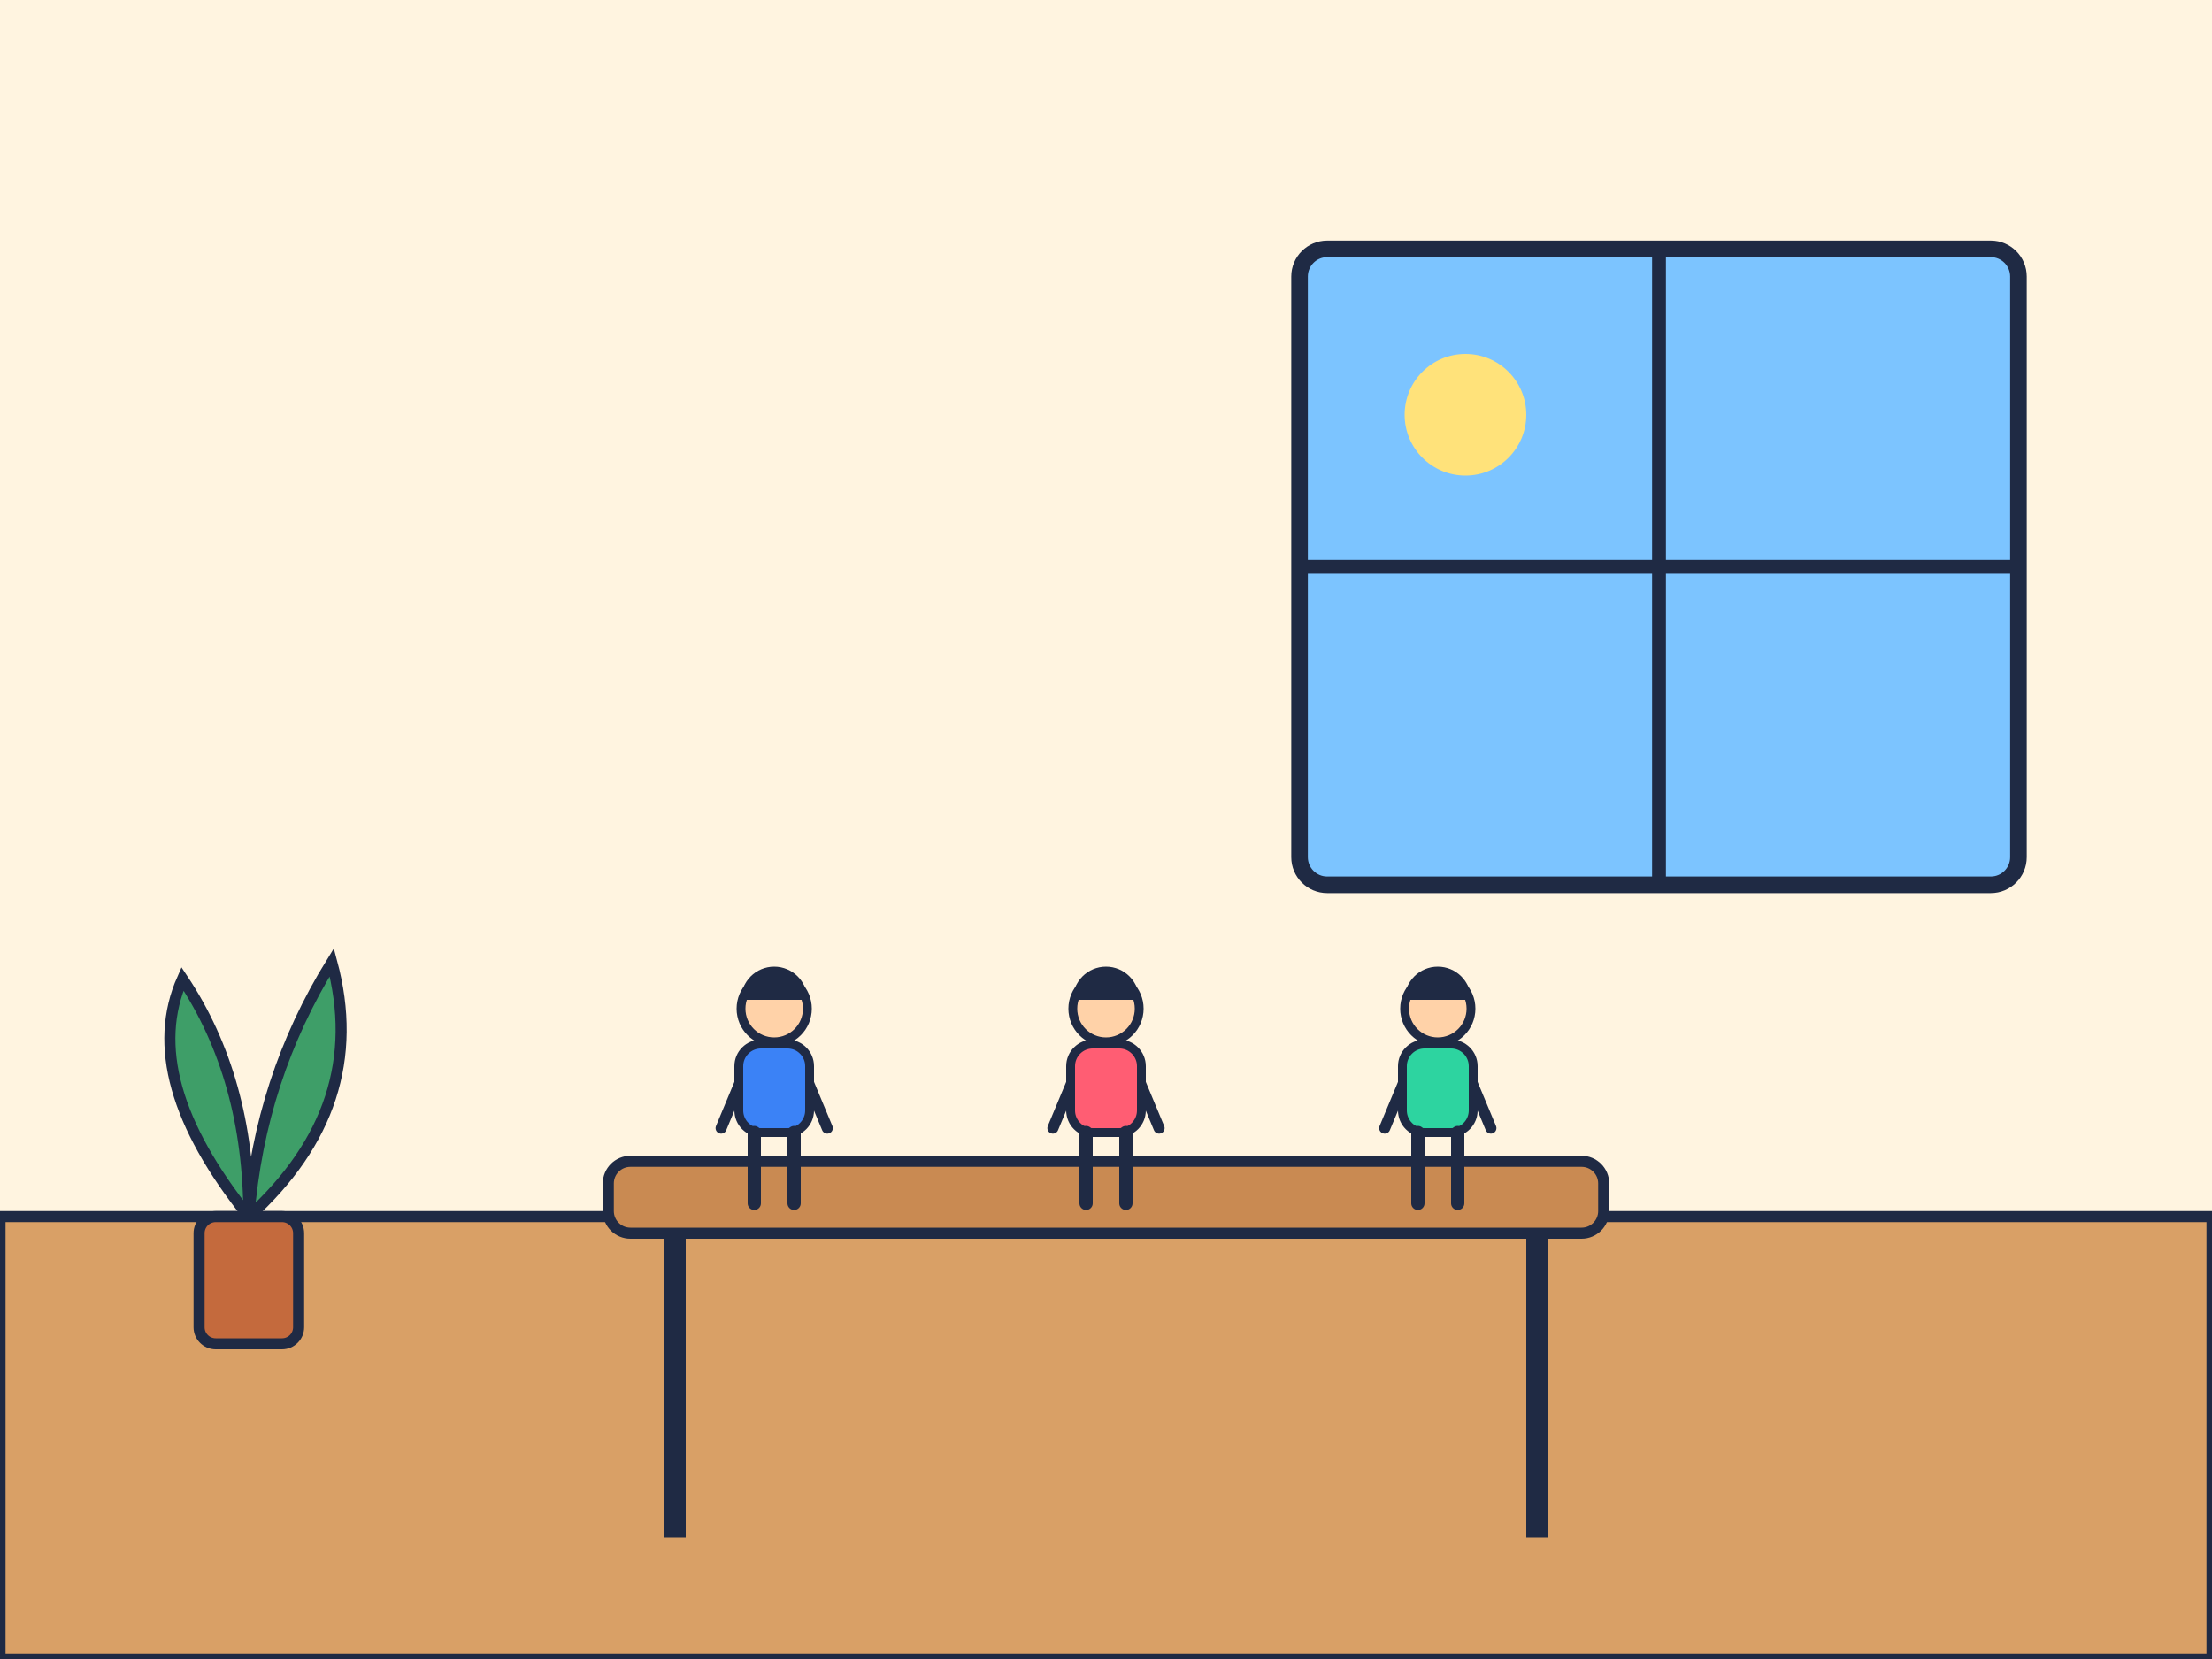
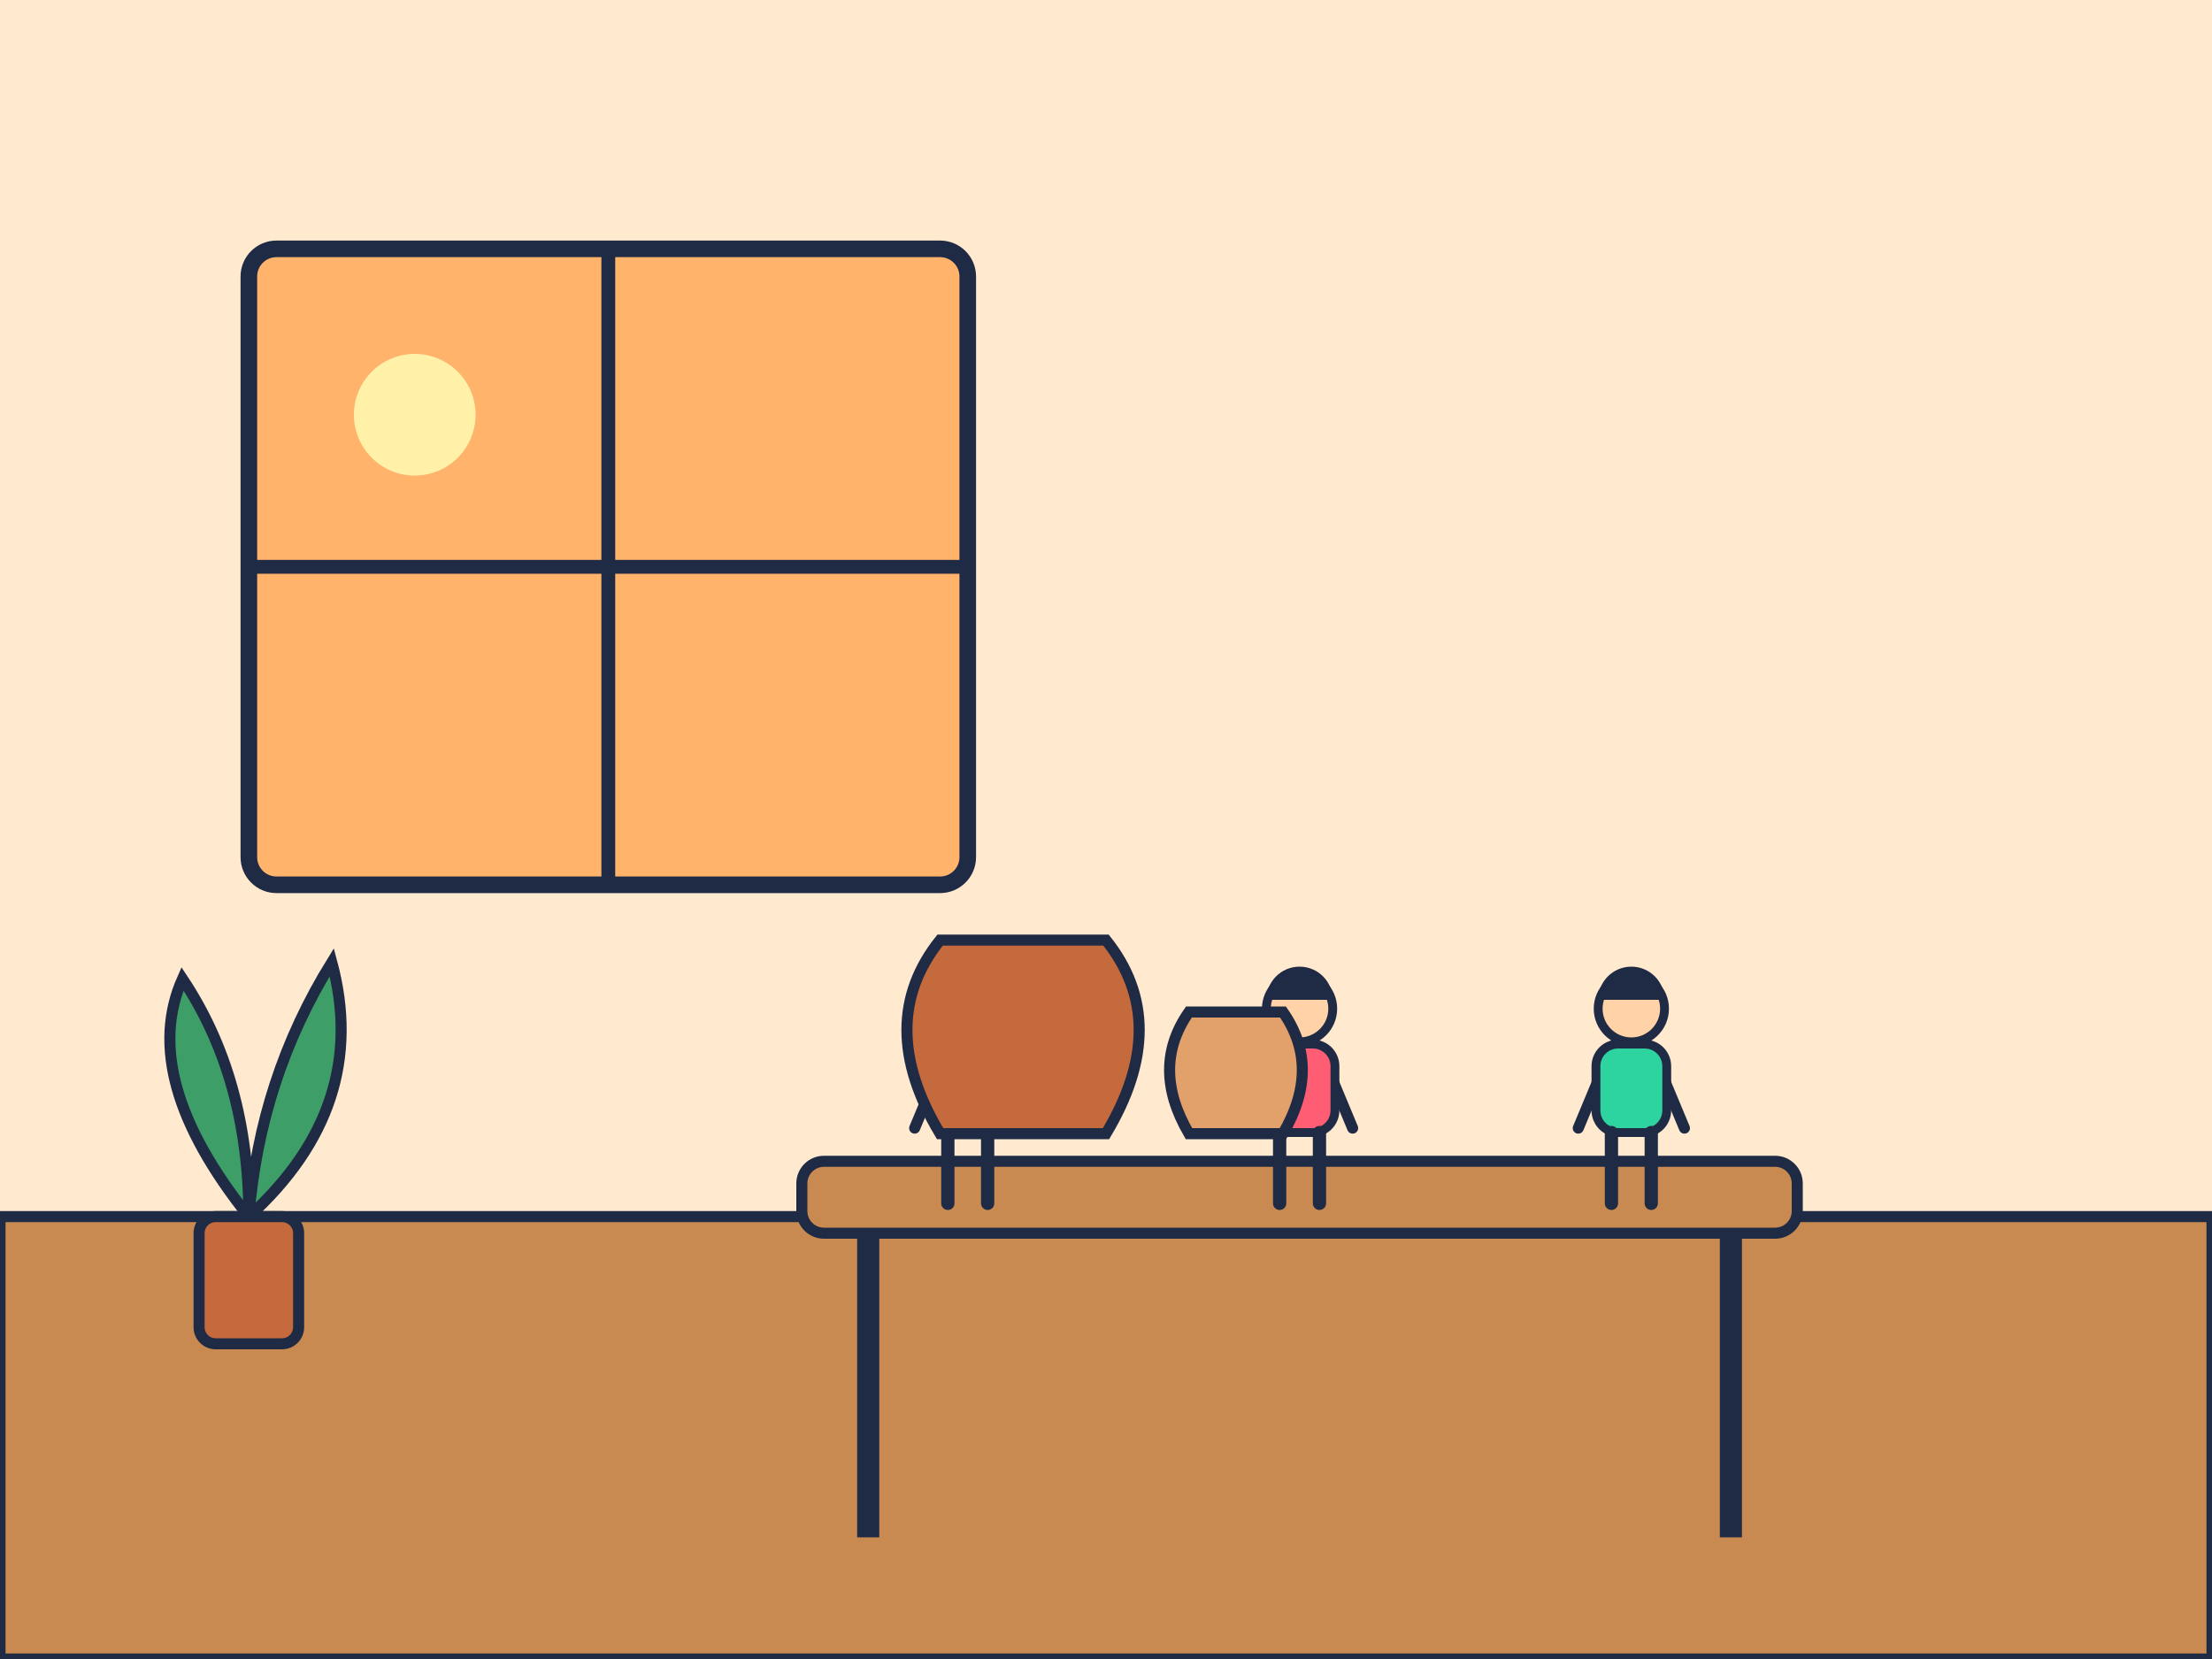
<svg xmlns="http://www.w3.org/2000/svg" viewBox="0 0 800 600" role="img">
-   <rect width="800" height="600" fill="#fff4e0" />
-   <rect y="440" width="800" height="160" fill="#d9a066" stroke="#1f2a44" stroke-width="4" />
-   <rect x="470" y="90" width="260" height="230" rx="10" fill="#7cc4ff" stroke="#1f2a44" stroke-width="6" />
-   <path d="M600 90 V320 M470 205 H730" stroke="#1f2a44" stroke-width="5" />
-   <circle cx="530" cy="150" r="22" fill="#ffe27a" />
-   <rect x="220" y="420" width="360" height="26" rx="8" fill="#c98a52" stroke="#1f2a44" stroke-width="4" />
-   <path d="M244 446 v110 M556 446 v110" stroke="#1f2a44" stroke-width="8" />
-   <g transform="translate(280 416) scale(0.8)">
+   <rect width="800" height="600" fill="#ffe9cf" />
+   <rect y="440" width="800" height="160" fill="#c98a52" stroke="#1f2a44" stroke-width="4" />
+   <rect x="90" y="90" width="260" height="230" rx="10" fill="#ffb36b" stroke="#1f2a44" stroke-width="6" />
+   <path d="M220 90 V320 M90 205 H350" stroke="#1f2a44" stroke-width="5" />
+   <circle cx="150" cy="150" r="22" fill="#fff2a8" />
+   <rect x="290" y="420" width="360" height="26" rx="8" fill="#c98a52" stroke="#1f2a44" stroke-width="4" />
+   <path d="M314 446 v110 M626 446 v110" stroke="#1f2a44" stroke-width="8" />
+   <g transform="translate(350 416) scale(0.8)">
    <path d="M-14 -34 L-24 -10 M14 -34 L24 -10" stroke="#1f2a44" stroke-width="5" fill="none" stroke-linecap="round" />
    <rect x="-16" y="-48" width="32" height="40" rx="10" fill="#3b82f6" stroke="#1f2a44" stroke-width="4" />
    <path d="M-9 -8 V24 M9 -8 V24" stroke="#1f2a44" stroke-width="6" stroke-linecap="round" />
    <circle cx="0" cy="-64" r="15" fill="#ffd2a8" stroke="#1f2a44" stroke-width="4" />
    <path d="M-15 -68 a15 15 0 0 1 30 0z" fill="#1f2a44" />
  </g>
-   <g transform="translate(400 416) scale(0.8)">
+   <g transform="translate(470 416) scale(0.8)">
    <path d="M-14 -34 L-24 -10 M14 -34 L24 -10" stroke="#1f2a44" stroke-width="5" fill="none" stroke-linecap="round" />
    <rect x="-16" y="-48" width="32" height="40" rx="10" fill="#ff5d73" stroke="#1f2a44" stroke-width="4" />
    <path d="M-9 -8 V24 M9 -8 V24" stroke="#1f2a44" stroke-width="6" stroke-linecap="round" />
    <circle cx="0" cy="-64" r="15" fill="#ffd2a8" stroke="#1f2a44" stroke-width="4" />
    <path d="M-15 -68 a15 15 0 0 1 30 0z" fill="#1f2a44" />
  </g>
-   <g transform="translate(520 416) scale(0.8)">
+   <g transform="translate(590 416) scale(0.8)">
    <path d="M-14 -34 L-24 -10 M14 -34 L24 -10" stroke="#1f2a44" stroke-width="5" fill="none" stroke-linecap="round" />
    <rect x="-16" y="-48" width="32" height="40" rx="10" fill="#2dd4a0" stroke="#1f2a44" stroke-width="4" />
    <path d="M-9 -8 V24 M9 -8 V24" stroke="#1f2a44" stroke-width="6" stroke-linecap="round" />
    <circle cx="0" cy="-64" r="15" fill="#ffd2a8" stroke="#1f2a44" stroke-width="4" />
    <path d="M-15 -68 a15 15 0 0 1 30 0z" fill="#1f2a44" />
  </g>
+   <path d="M340 410 q-24 -40 0 -70 h60 q24 30 0 70z" fill="#c46a3d" stroke="#1f2a44" stroke-width="4" />
+   <path d="M430 410 q-14 -24 0 -44 h34 q14 20 0 44z" fill="#e2a06a" stroke="#1f2a44" stroke-width="4" />
  <rect x="72" y="440" width="36" height="46" rx="6" fill="#c46a3d" stroke="#1f2a44" stroke-width="4" />
  <path d="M90 440 Q50 390 66 354 Q90 390 90 440 M90 440 Q134 400 120 348 Q94 390 90 440" fill="#3e9e68" stroke="#1f2a44" stroke-width="4" />
</svg>
